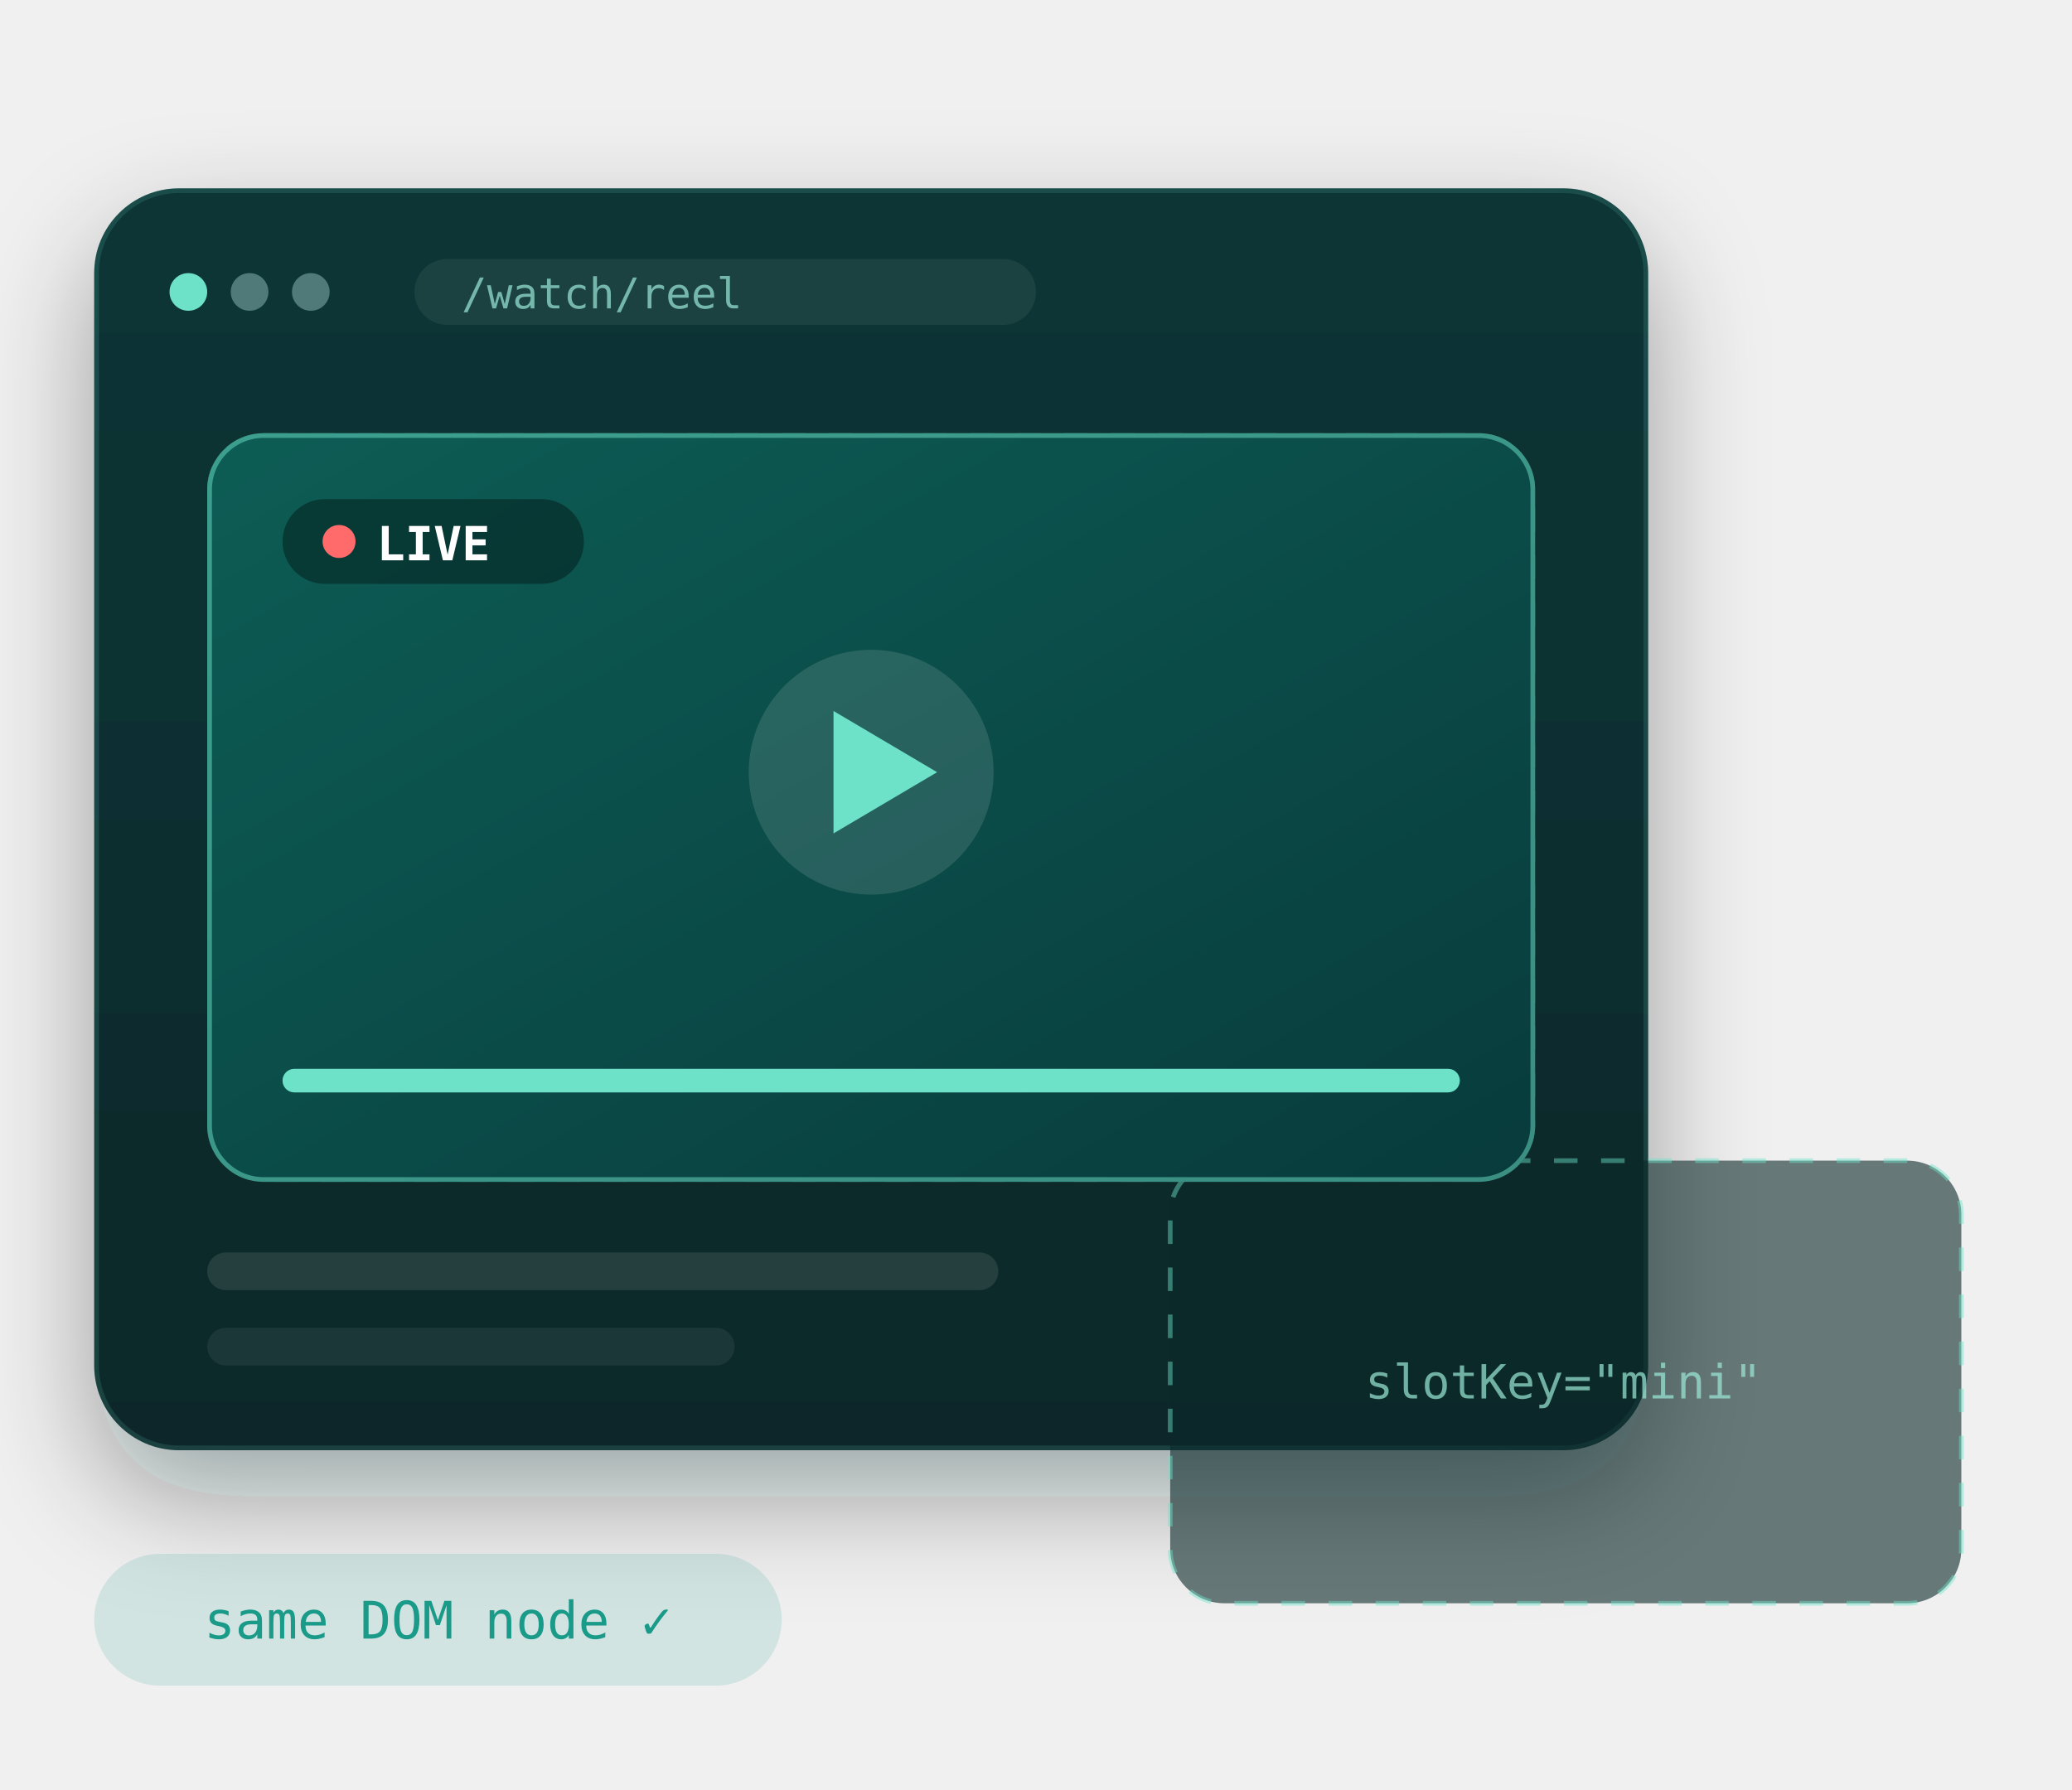
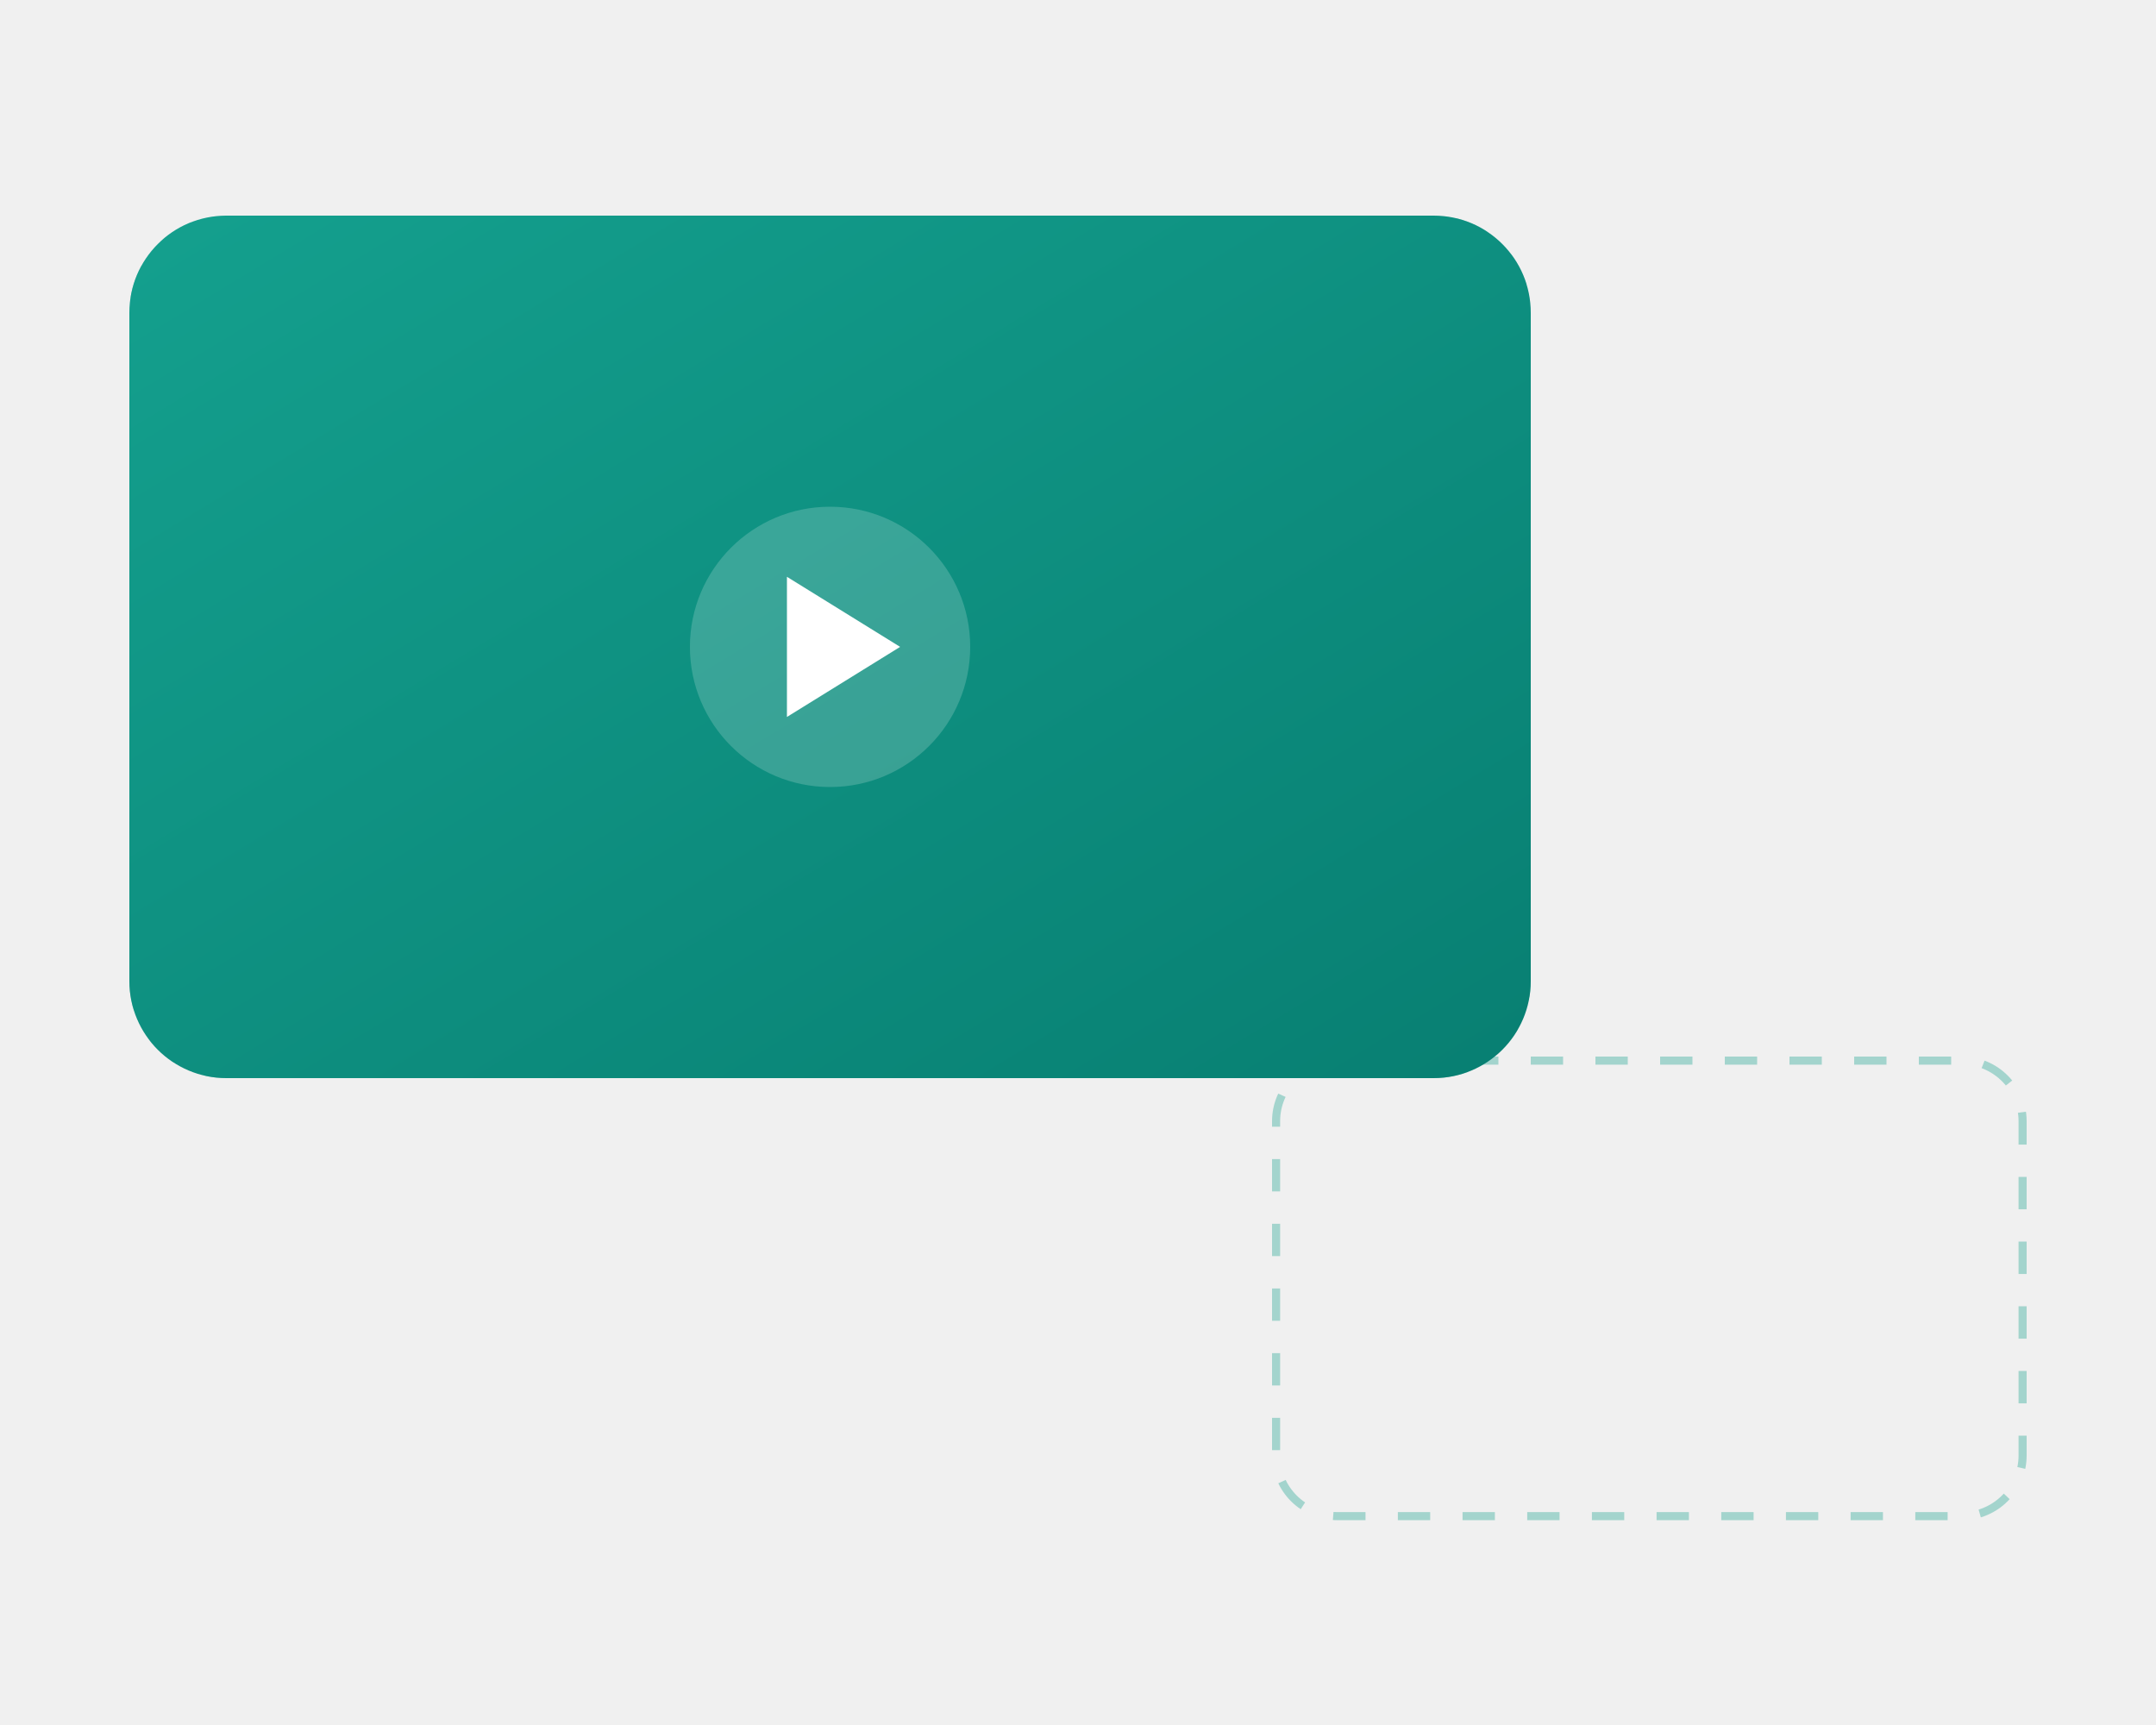
- <svg xmlns="http://www.w3.org/2000/svg" viewBox="0 0 440 380" fill="none">
+ <svg xmlns="http://www.w3.org/2000/svg" viewBox="0 0 400 320" fill="none">
  <style>
-     .player { transform-origin: 0 0; animation: travel 8s cubic-bezier(.65,0,.35,1) infinite; }
-     .progress { transform-box: fill-box; transform-origin: 0 50%; animation: play 16s linear infinite; }
-     .ghost-main { animation: ghost-main 8s cubic-bezier(.65,0,.35,1) infinite; }
-     .ghost-mini { animation: ghost-mini 8s cubic-bezier(.65,0,.35,1) infinite; }
-     .trail { stroke-dasharray: 4 7; animation: dash 1s linear infinite; }
-     @keyframes travel {
-       0%, 38% { transform: translate(44px, 92px) scale(1); }
-       50%, 88% { transform: translate(248px, 246px) scale(.6); }
-       100% { transform: translate(44px, 92px) scale(1); }
+     .tile { transform-origin: 0 0; animation: move 6s cubic-bezier(.65,0,.35,1) infinite; }
+     @keyframes move {
+       0%, 35% { transform: translate(24px, 40px) scale(1); }
+       50%, 85% { transform: translate(236px, 196px) scale(.54); }
+       100% { transform: translate(24px, 40px) scale(1); }
    }
-     @keyframes play { from { transform: scaleX(.04); } to { transform: scaleX(1); } }
-     @keyframes ghost-main { 0%, 38% { opacity: 0; } 50%, 88% { opacity: 1; } 100% { opacity: 0; } }
-     @keyframes ghost-mini { 0%, 38% { opacity: 1; } 50%, 88% { opacity: 0; } 100% { opacity: 1; } }
-     @keyframes dash { to { stroke-dashoffset: -11; } }
    @media (prefers-reduced-motion: reduce) {
-       .player, .progress, .ghost-main, .ghost-mini, .trail { animation: none; }
-       .player { transform: translate(44px, 92px); }
-       .progress { transform: scaleX(.45); }
-       .ghost-mini { opacity: 1; }
-       .ghost-main { opacity: 0; }
+       .tile { animation: none; transform: translate(24px, 40px); }
    }
  </style>
  <defs>
-     <linearGradient id="screen" x1="0" y1="0" x2="1" y2="1">
-       <stop offset="0" stop-color="#0d5d55" />
-       <stop offset="1" stop-color="#083b3c" />
+     <linearGradient id="fill" x1="0" y1="0" x2="1" y2="1">
+       <stop offset="0" stop-color="#14a08e" />
+       <stop offset="1" stop-color="#087f72" />
    </linearGradient>
-     <linearGradient id="win" x1="0" y1="0" x2="0" y2="1">
-       <stop offset="0" stop-color="#0e3536" />
-       <stop offset="1" stop-color="#0a2829" />
-     </linearGradient>
-     <filter id="shadow" x="-20%" y="-20%" width="140%" height="150%">
-       <feDropShadow dx="0" dy="10" stdDeviation="12" flood-color="#032421" flood-opacity=".35" />
-     </filter>
  </defs>
-   <g filter="url(#shadow)">
-     <rect x="20" y="40" width="330" height="268" rx="18" fill="url(#win)" />
+   <rect x="24.75" y="40.75" width="258.5" height="158.5" rx="17.25" stroke="#14a08e" stroke-opacity=".35" stroke-width="1.5" stroke-dasharray="6 6" />
+   <rect x="236.75" y="196.75" width="138.5" height="84.5" rx="11.25" stroke="#14a08e" stroke-opacity=".35" stroke-width="1.5" stroke-dasharray="6 6" />
+   <g class="tile" transform="translate(24 40)">
+     <rect width="260" height="160" rx="18" fill="url(#fill)" />
+     <circle cx="130" cy="80" r="26" fill="#ffffff" fill-opacity=".18" />
+     <path d="m122 67 21 13-21 13z" fill="#ffffff" />
  </g>
-   <rect x="20.5" y="40.5" width="329" height="267" rx="17.5" stroke="#6de2c8" stroke-opacity=".14" />
-   <circle cx="40" cy="62" r="4" fill="#6de2c8" />
-   <circle cx="53" cy="62" r="4" fill="#4f7a79" />
-   <circle cx="66" cy="62" r="4" fill="#4f7a79" />
-   <rect x="88" y="55" width="132" height="14" rx="7" fill="#ffffff" fill-opacity=".06" />
-   <text x="98" y="65.5" font-family="ui-monospace, Menlo, monospace" font-size="9" fill="#9cecd9" fill-opacity=".7">/watch/reel</text>
-   <rect class="ghost-main" x="44.5" y="92.5" width="281" height="158" rx="11.5" stroke="#6de2c8" stroke-opacity=".35" stroke-dasharray="5 5" />
-   <text class="ghost-main" x="185" y="176" text-anchor="middle" font-family="ui-monospace, Menlo, monospace" font-size="10" fill="#9cecd9" fill-opacity=".6">slotKey="main"</text>
-   <rect x="44" y="266" width="168" height="8" rx="4" fill="#ffffff" fill-opacity=".1" />
-   <rect x="44" y="282" width="112" height="8" rx="4" fill="#ffffff" fill-opacity=".06" />
-   <rect class="ghost-mini" x="248.5" y="246.5" width="168" height="94" rx="11.5" stroke="#6de2c8" stroke-opacity=".45" stroke-dasharray="5 5" fill="#0a2829" fill-opacity=".6" />
-   <text class="ghost-mini" x="332" y="297" text-anchor="middle" font-family="ui-monospace, Menlo, monospace" font-size="10" fill="#9cecd9" fill-opacity=".7">slotKey="mini"</text>
-   <path class="trail" d="M232 200c40 0 70 14 86 40" stroke="#6de2c8" stroke-opacity=".45" stroke-width="2" stroke-linecap="round" />
-   <g class="player" transform="translate(44 92)">
-     <rect width="282" height="159" rx="12" fill="url(#screen)" />
-     <rect x=".5" y=".5" width="281" height="158" rx="11.5" stroke="#6de2c8" stroke-opacity=".5" />
-     <circle cx="141" cy="72" r="26" fill="#ffffff" fill-opacity=".12" />
-     <path d="m133 59 22 13-22 13z" fill="#6de2c8" />
-     <rect x="16" y="135" width="250" height="5" rx="2.5" fill="#ffffff" fill-opacity=".18" />
-     <rect class="progress" x="16" y="135" width="250" height="5" rx="2.5" fill="#6de2c8" />
-     <rect x="16" y="14" width="64" height="18" rx="9" fill="#04201e" fill-opacity=".55" />
-     <circle cx="28" cy="23" r="3.5" fill="#ff6b6b" />
-     <text x="36" y="27" font-family="ui-monospace, Menlo, monospace" font-size="10" font-weight="600" fill="#ffffff">LIVE</text>
-   </g>
-   <rect x="20" y="330" width="146" height="28" rx="14" fill="#1a9a88" fill-opacity=".14" />
-   <text x="93" y="348" text-anchor="middle" font-family="ui-monospace, Menlo, monospace" font-size="11" fill="#1a9a88">same DOM node ✓</text>
</svg>
